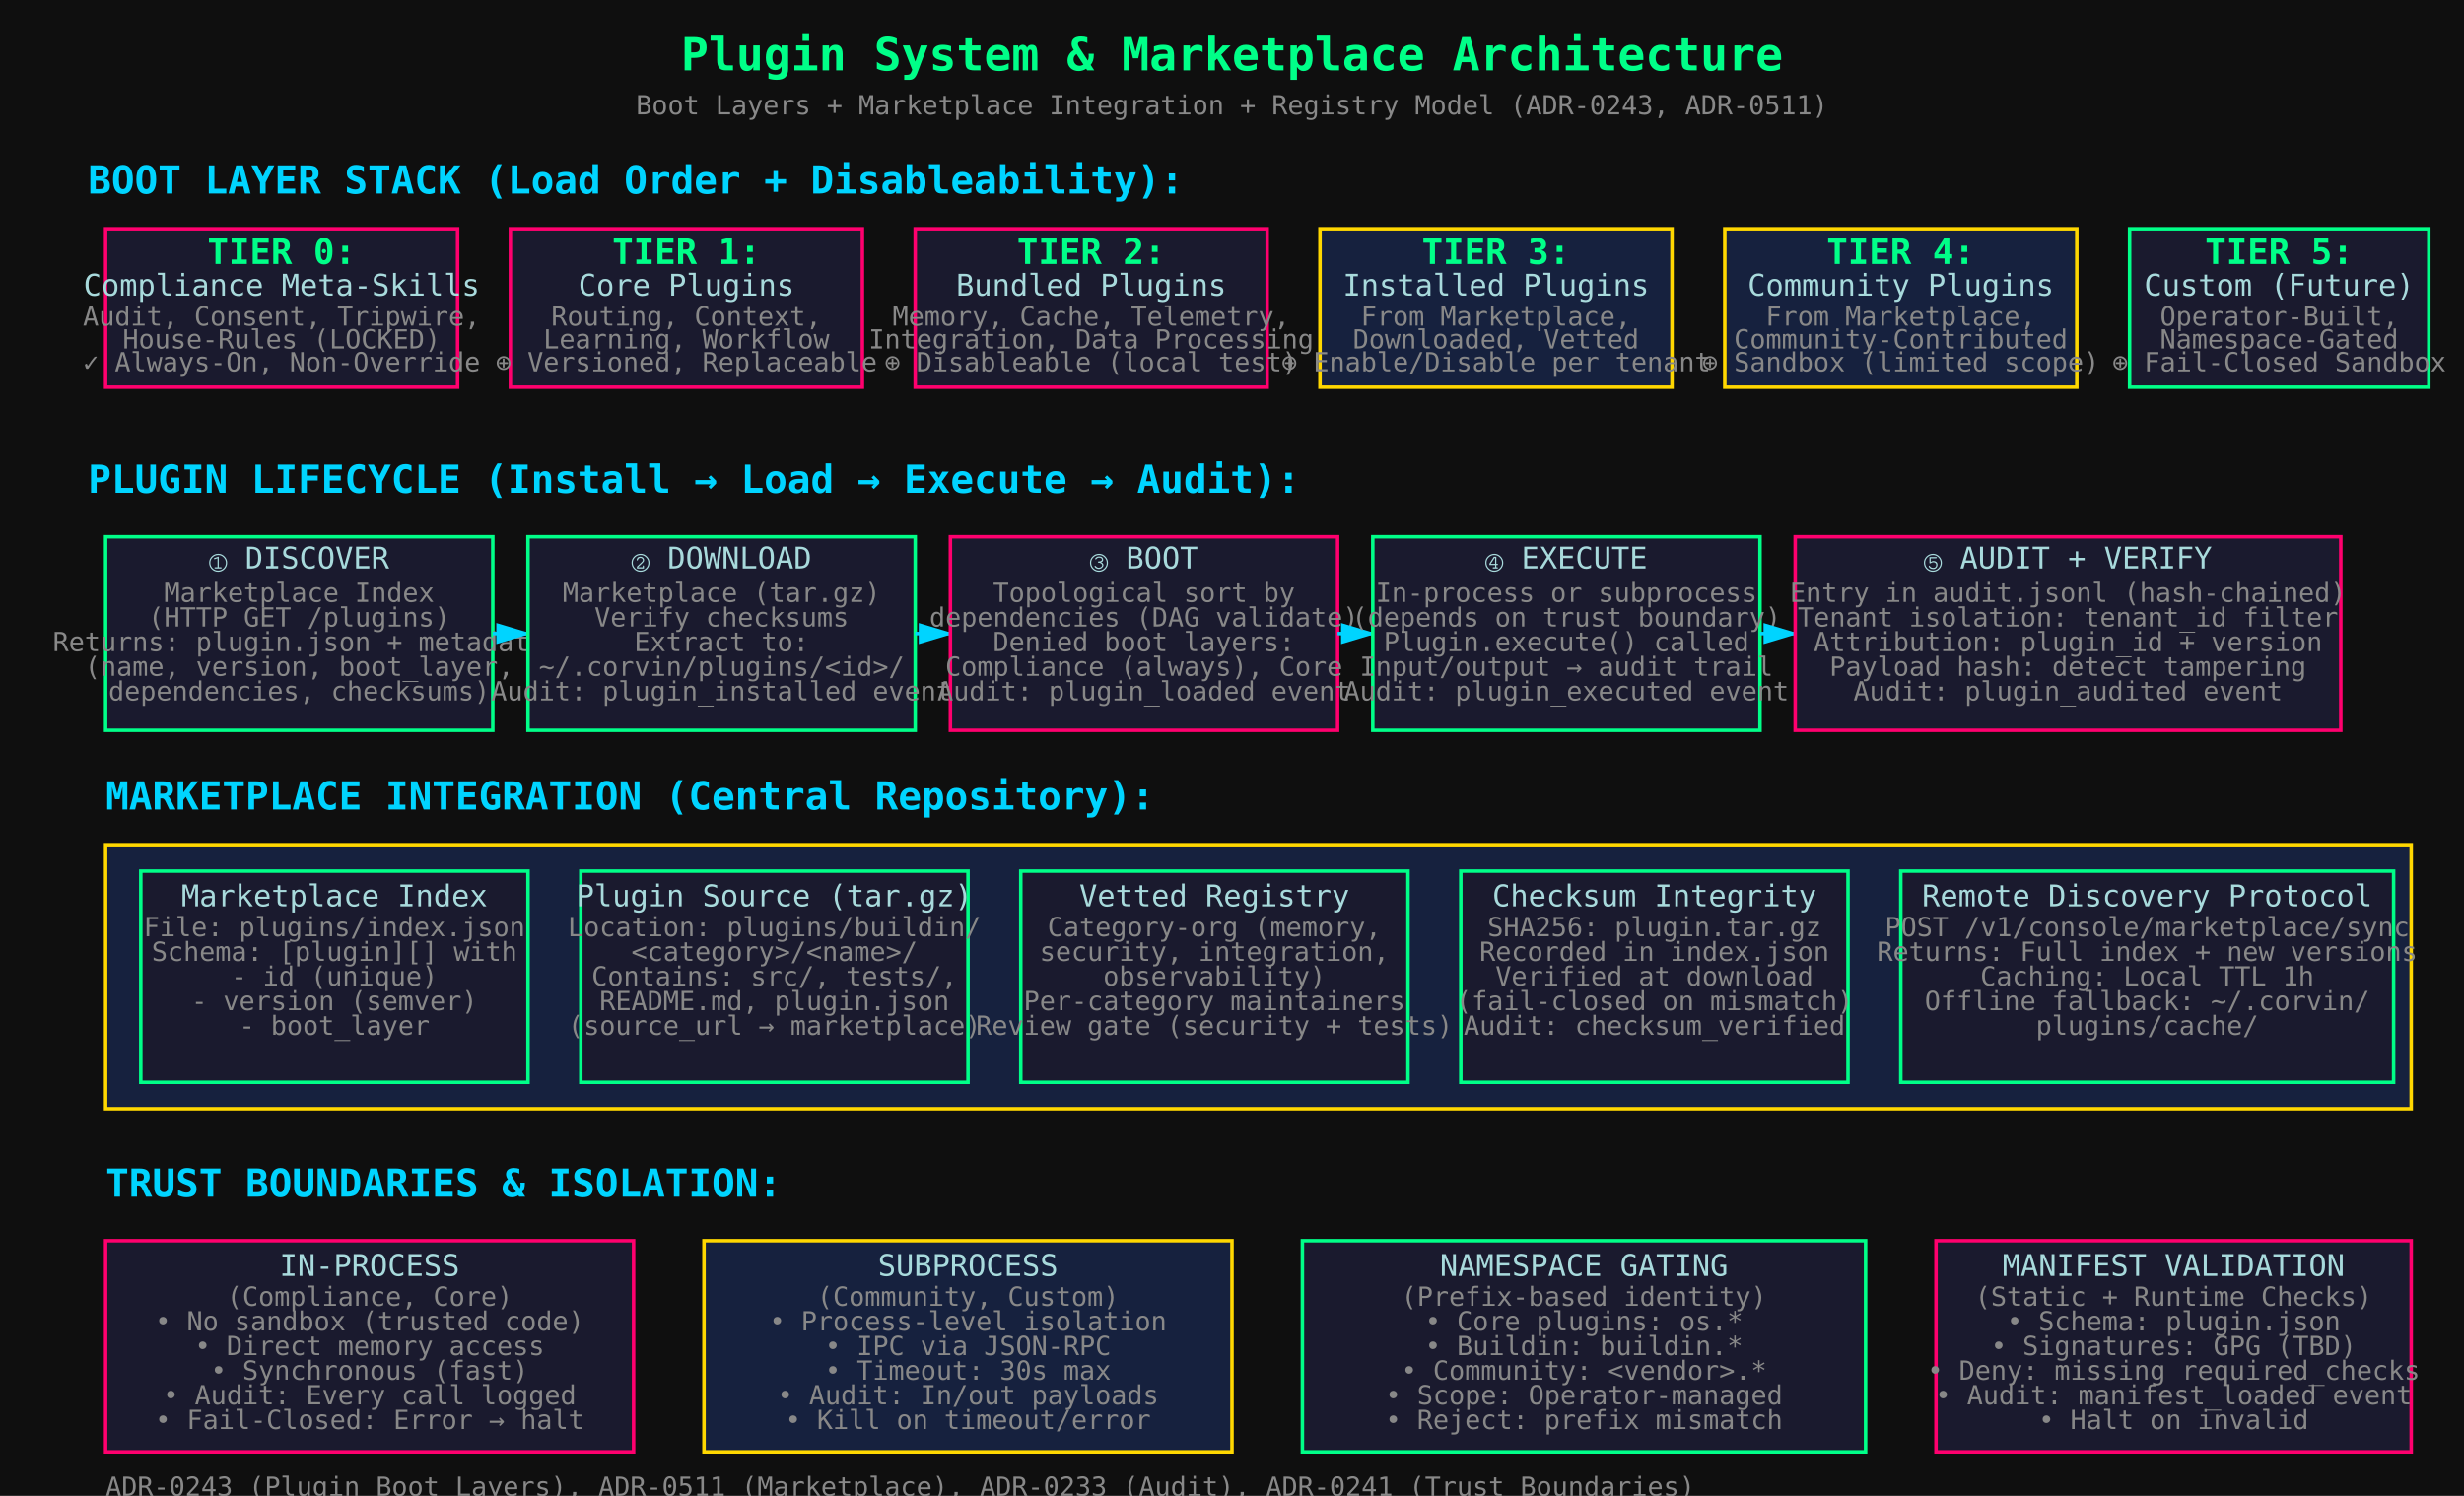
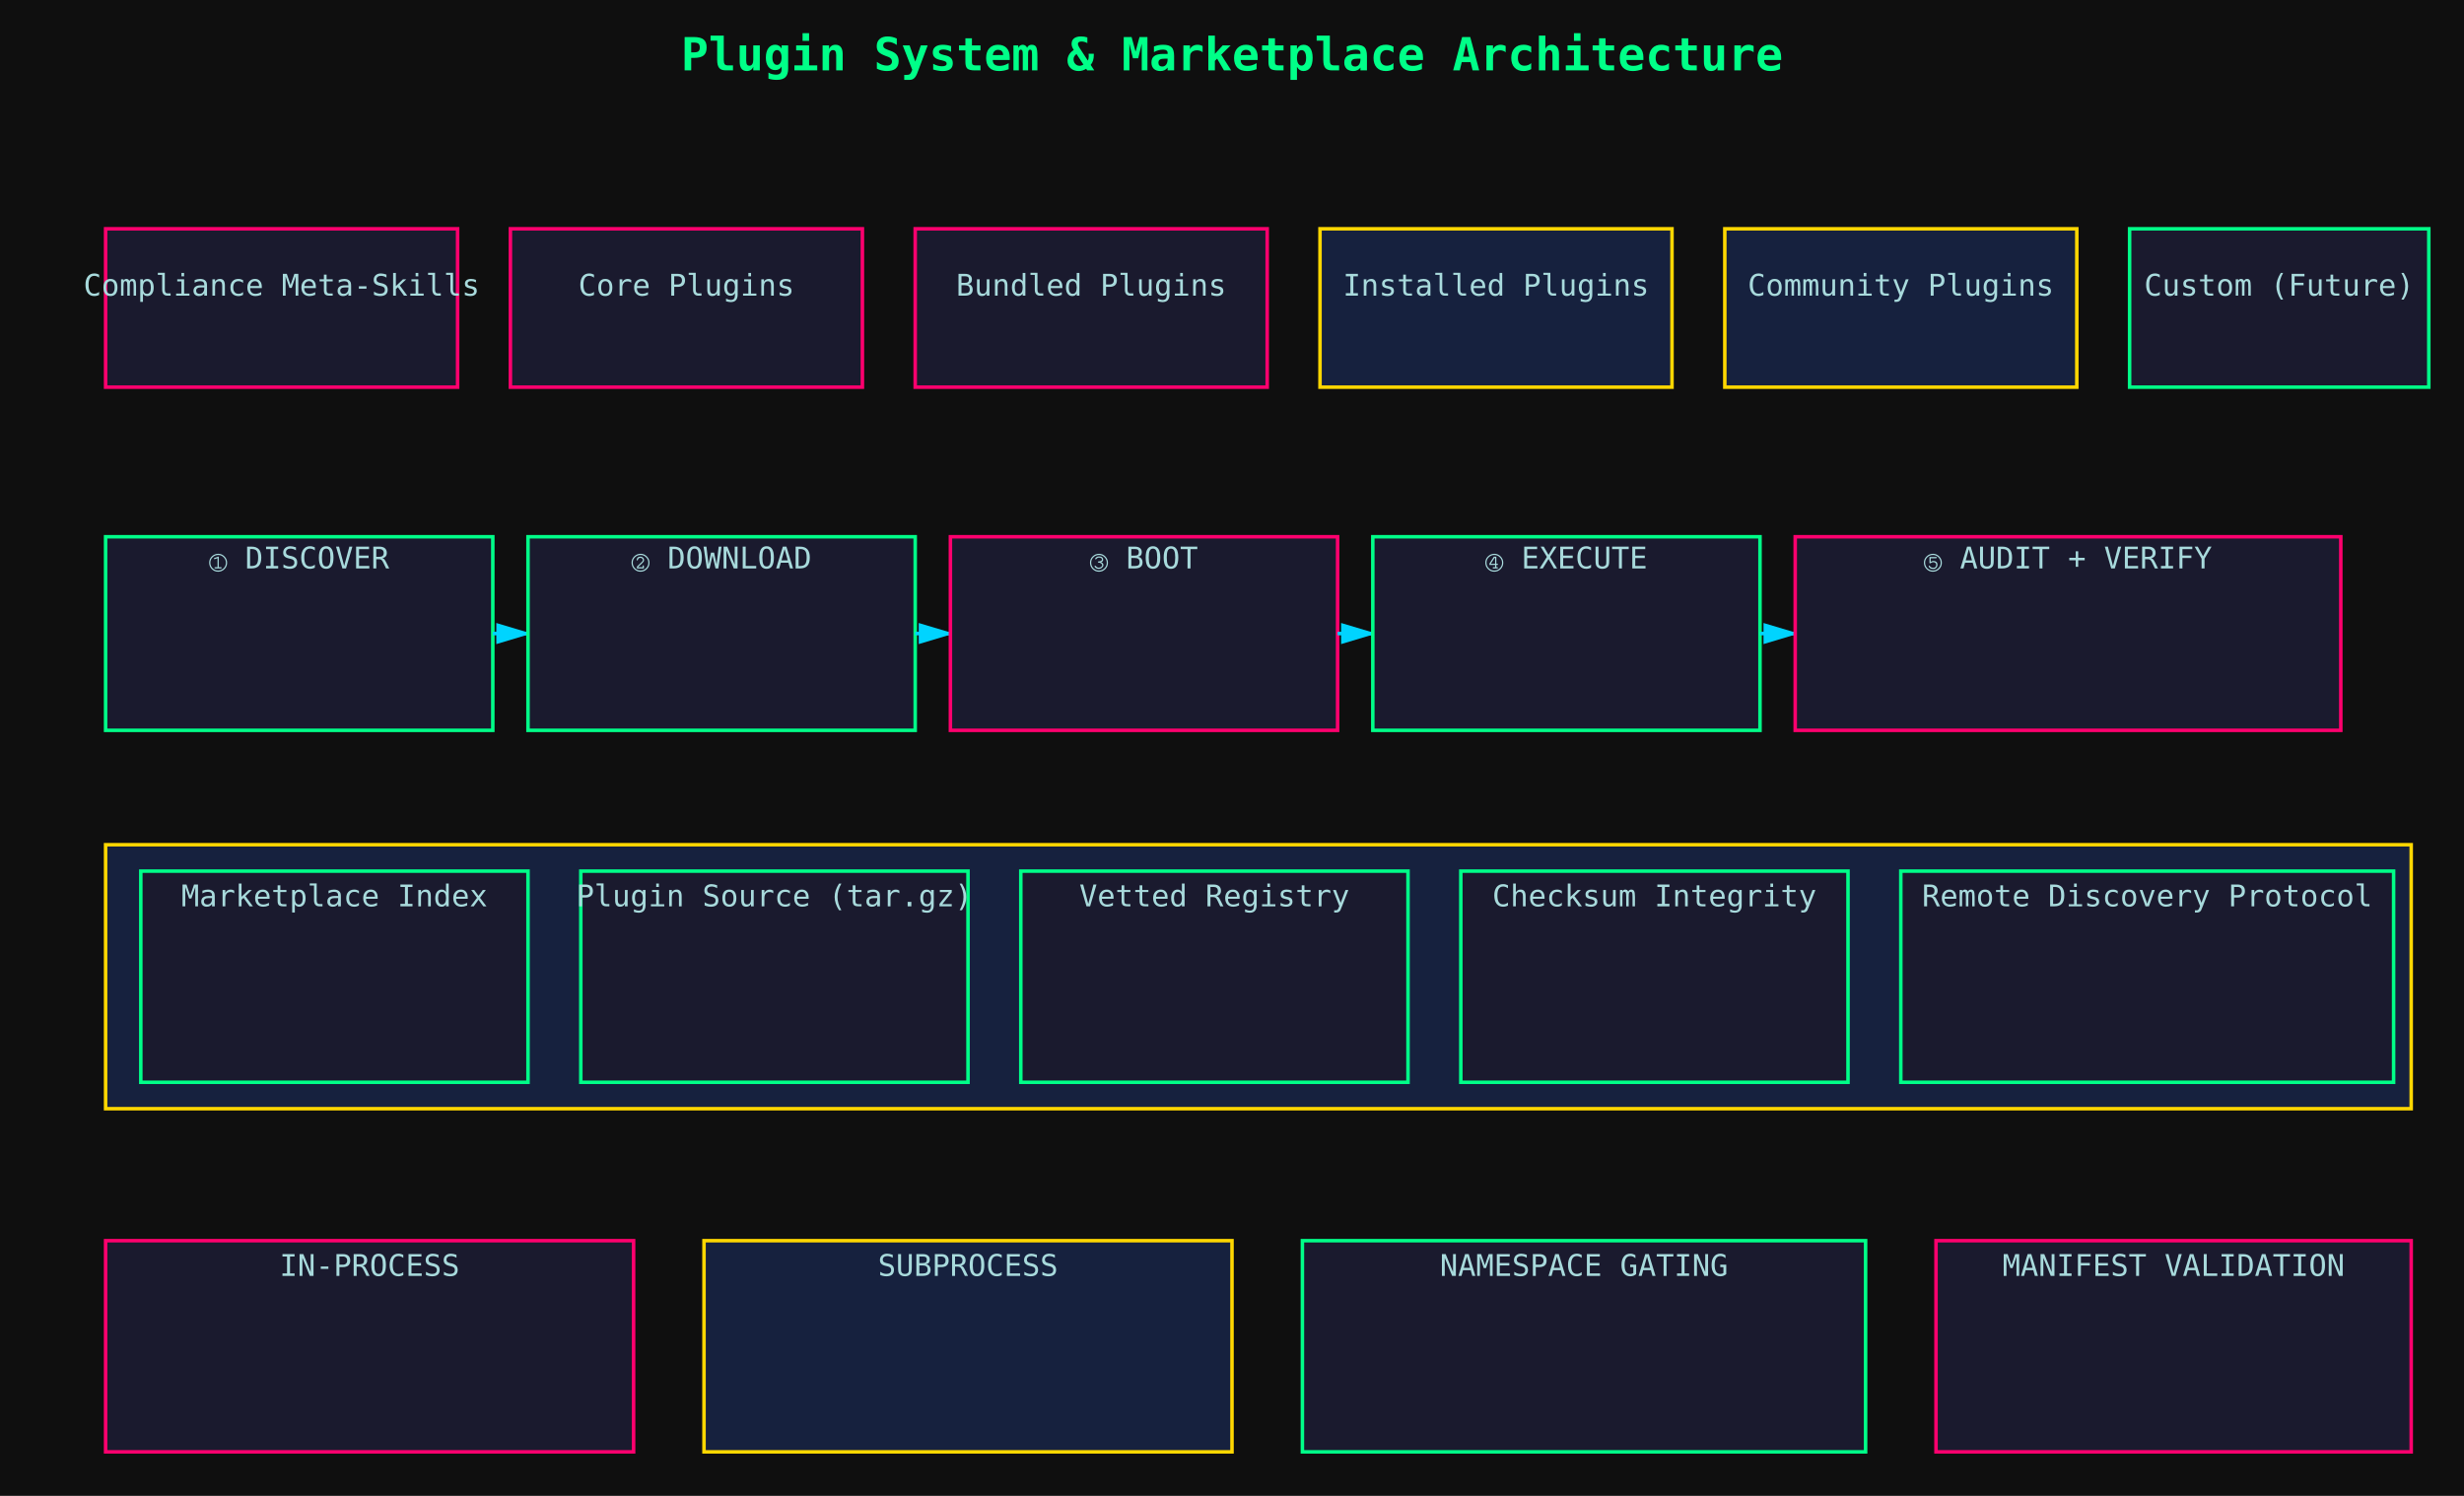
<svg xmlns="http://www.w3.org/2000/svg" viewBox="0 0 1400 850">
  <defs>
    <style>
      .bg { fill: #0f0f0f; }
      .title { font-size: 26px; font-weight: bold; fill: #00ff88; font-family: monospace; }
      .subtitle { font-size: 22px; font-weight: bold; fill: #00d4ff; font-family: monospace; }
      .label { font-size: 17px; fill: #a8dadc; font-family: monospace; }
      .desc { font-size: 15px; fill: #888; font-family: monospace; }
      .plugin-box { fill: #1a1a2e; stroke: #00ff88; stroke-width: 2; }
      .market-box { fill: #16213e; stroke: #ffd700; stroke-width: 2; }
      .boot-box { fill: #1a1a2e; stroke: #ff006e; stroke-width: 2; }
      .arrow { stroke: #00d4ff; stroke-width: 2; fill: none; marker-end: url(#arrowhead); }
      .arrow-market { stroke: #ffd700; stroke-width: 2; fill: none; marker-end: url(#arrowhead-market); }
      .number { font-size: 20px; font-weight: bold; fill: #00ff88; font-family: monospace; }
    </style>
    <marker id="arrowhead" markerWidth="10" markerHeight="10" refX="9" refY="3" orient="auto">
      <polygon points="0 0, 10 3, 0 6" fill="#00d4ff" />
    </marker>
    <marker id="arrowhead-market" markerWidth="10" markerHeight="10" refX="9" refY="3" orient="auto">
      <polygon points="0 0, 10 3, 0 6" fill="#ffd700" />
    </marker>
  </defs>
  <rect class="bg" width="1400" height="850" />
  <text x="700" y="40" class="title" text-anchor="middle">Plugin System &amp; Marketplace Architecture</text>
-   <text x="700" y="65" class="desc" text-anchor="middle">Boot Layers + Marketplace Integration + Registry Model (ADR-0243, ADR-0511)</text>
-   <text x="50" y="110" class="subtitle">BOOT LAYER STACK (Load Order + Disableability):</text>
  <g id="boot-layers">
    <rect class="boot-box" x="60" y="130" width="200" height="90" />
-     <text x="160" y="150" class="number" text-anchor="middle">TIER 0:</text>
    <text x="160" y="168" class="label" text-anchor="middle">Compliance Meta-Skills</text>
-     <text x="160" y="185" class="desc" text-anchor="middle">Audit, Consent, Tripwire,</text>
-     <text x="160" y="198" class="desc" text-anchor="middle">House-Rules (LOCKED)</text>
-     <text x="160" y="211" class="desc" text-anchor="middle">✓ Always-On, Non-Override</text>
    <rect class="boot-box" x="290" y="130" width="200" height="90" />
-     <text x="390" y="150" class="number" text-anchor="middle">TIER 1:</text>
    <text x="390" y="168" class="label" text-anchor="middle">Core Plugins</text>
-     <text x="390" y="185" class="desc" text-anchor="middle">Routing, Context,</text>
-     <text x="390" y="198" class="desc" text-anchor="middle">Learning, Workflow</text>
-     <text x="390" y="211" class="desc" text-anchor="middle">⊕ Versioned, Replaceable</text>
    <rect class="boot-box" x="520" y="130" width="200" height="90" />
-     <text x="620" y="150" class="number" text-anchor="middle">TIER 2:</text>
    <text x="620" y="168" class="label" text-anchor="middle">Bundled Plugins</text>
-     <text x="620" y="185" class="desc" text-anchor="middle">Memory, Cache, Telemetry,</text>
-     <text x="620" y="198" class="desc" text-anchor="middle">Integration, Data Processing</text>
-     <text x="620" y="211" class="desc" text-anchor="middle">⊕ Disableable (local test)</text>
    <rect class="market-box" x="750" y="130" width="200" height="90" />
-     <text x="850" y="150" class="number" text-anchor="middle">TIER 3:</text>
    <text x="850" y="168" class="label" text-anchor="middle">Installed Plugins</text>
-     <text x="850" y="185" class="desc" text-anchor="middle">From Marketplace,</text>
-     <text x="850" y="198" class="desc" text-anchor="middle">Downloaded, Vetted</text>
-     <text x="850" y="211" class="desc" text-anchor="middle">⊕ Enable/Disable per tenant</text>
    <rect class="market-box" x="980" y="130" width="200" height="90" />
-     <text x="1080" y="150" class="number" text-anchor="middle">TIER 4:</text>
    <text x="1080" y="168" class="label" text-anchor="middle">Community Plugins</text>
-     <text x="1080" y="185" class="desc" text-anchor="middle">From Marketplace,</text>
-     <text x="1080" y="198" class="desc" text-anchor="middle">Community-Contributed</text>
-     <text x="1080" y="211" class="desc" text-anchor="middle">⊕ Sandbox (limited scope)</text>
    <rect class="plugin-box" x="1210" y="130" width="170" height="90" />
-     <text x="1295" y="150" class="number" text-anchor="middle">TIER 5:</text>
    <text x="1295" y="168" class="label" text-anchor="middle">Custom (Future)</text>
-     <text x="1295" y="185" class="desc" text-anchor="middle">Operator-Built,</text>
-     <text x="1295" y="198" class="desc" text-anchor="middle">Namespace-Gated</text>
-     <text x="1295" y="211" class="desc" text-anchor="middle">⊕ Fail-Closed Sandbox</text>
  </g>
-   <text x="50" y="280" class="subtitle">PLUGIN LIFECYCLE (Install → Load → Execute → Audit):</text>
  <g id="lifecycle">
    <rect class="plugin-box" x="60" y="305" width="220" height="110" />
    <text x="170" y="323" class="label" text-anchor="middle">① DISCOVER</text>
-     <text x="170" y="342" class="desc" text-anchor="middle">Marketplace Index</text>
-     <text x="170" y="356" class="desc" text-anchor="middle">(HTTP GET /plugins)</text>
-     <text x="170" y="370" class="desc" text-anchor="middle">Returns: plugin.json + metadata</text>
-     <text x="170" y="384" class="desc" text-anchor="middle">(name, version, boot_layer,</text>
-     <text x="170" y="398" class="desc" text-anchor="middle">dependencies, checksums)</text>
    <path class="arrow" d="M 280 360 L 300 360" />
    <rect class="plugin-box" x="300" y="305" width="220" height="110" />
    <text x="410" y="323" class="label" text-anchor="middle">② DOWNLOAD</text>
-     <text x="410" y="342" class="desc" text-anchor="middle">Marketplace (tar.gz)</text>
-     <text x="410" y="356" class="desc" text-anchor="middle">Verify checksums</text>
-     <text x="410" y="370" class="desc" text-anchor="middle">Extract to:</text>
-     <text x="410" y="384" class="desc" text-anchor="middle">~/.corvin/plugins/&lt;id&gt;/</text>
-     <text x="410" y="398" class="desc" text-anchor="middle">Audit: plugin_installed event</text>
    <path class="arrow" d="M 520 360 L 540 360" />
    <rect class="boot-box" x="540" y="305" width="220" height="110" />
    <text x="650" y="323" class="label" text-anchor="middle">③ BOOT</text>
-     <text x="650" y="342" class="desc" text-anchor="middle">Topological sort by</text>
-     <text x="650" y="356" class="desc" text-anchor="middle">dependencies (DAG validate)</text>
-     <text x="650" y="370" class="desc" text-anchor="middle">Denied boot layers:</text>
-     <text x="650" y="384" class="desc" text-anchor="middle">Compliance (always), Core</text>
-     <text x="650" y="398" class="desc" text-anchor="middle">Audit: plugin_loaded event</text>
    <path class="arrow" d="M 760 360 L 780 360" />
    <rect class="plugin-box" x="780" y="305" width="220" height="110" />
    <text x="890" y="323" class="label" text-anchor="middle">④ EXECUTE</text>
-     <text x="890" y="342" class="desc" text-anchor="middle">In-process or subprocess</text>
-     <text x="890" y="356" class="desc" text-anchor="middle">(depends on trust boundary)</text>
-     <text x="890" y="370" class="desc" text-anchor="middle">Plugin.execute() called</text>
-     <text x="890" y="384" class="desc" text-anchor="middle">Input/output → audit trail</text>
-     <text x="890" y="398" class="desc" text-anchor="middle">Audit: plugin_executed event</text>
    <path class="arrow" d="M 1000 360 L 1020 360" />
    <rect class="boot-box" x="1020" y="305" width="310" height="110" />
    <text x="1175" y="323" class="label" text-anchor="middle">⑤ AUDIT + VERIFY</text>
-     <text x="1175" y="342" class="desc" text-anchor="middle">Entry in audit.jsonl (hash-chained)</text>
-     <text x="1175" y="356" class="desc" text-anchor="middle">Tenant isolation: tenant_id filter</text>
-     <text x="1175" y="370" class="desc" text-anchor="middle">Attribution: plugin_id + version</text>
-     <text x="1175" y="384" class="desc" text-anchor="middle">Payload hash: detect tampering</text>
-     <text x="1175" y="398" class="desc" text-anchor="middle">Audit: plugin_audited event</text>
  </g>
-   <text x="60" y="460" class="subtitle">MARKETPLACE INTEGRATION (Central Repository):</text>
  <g id="marketplace">
    <rect class="market-box" x="60" y="480" width="1310" height="150" />
    <rect class="plugin-box" x="80" y="495" width="220" height="120" />
    <text x="190" y="515" class="label" text-anchor="middle">Marketplace Index</text>
-     <text x="190" y="532" class="desc" text-anchor="middle">File: plugins/index.json</text>
-     <text x="190" y="546" class="desc" text-anchor="middle">Schema: [plugin][] with</text>
-     <text x="190" y="560" class="desc" text-anchor="middle">- id (unique)</text>
-     <text x="190" y="574" class="desc" text-anchor="middle">- version (semver)</text>
-     <text x="190" y="588" class="desc" text-anchor="middle">- boot_layer</text>
    <rect class="plugin-box" x="330" y="495" width="220" height="120" />
    <text x="440" y="515" class="label" text-anchor="middle">Plugin Source (tar.gz)</text>
-     <text x="440" y="532" class="desc" text-anchor="middle">Location: plugins/buildin/</text>
-     <text x="440" y="546" class="desc" text-anchor="middle">&lt;category&gt;/&lt;name&gt;/</text>
-     <text x="440" y="560" class="desc" text-anchor="middle">Contains: src/, tests/,</text>
-     <text x="440" y="574" class="desc" text-anchor="middle">README.md, plugin.json</text>
-     <text x="440" y="588" class="desc" text-anchor="middle">(source_url → marketplace)</text>
    <rect class="plugin-box" x="580" y="495" width="220" height="120" />
    <text x="690" y="515" class="label" text-anchor="middle">Vetted Registry</text>
-     <text x="690" y="532" class="desc" text-anchor="middle">Category-org (memory,</text>
-     <text x="690" y="546" class="desc" text-anchor="middle">security, integration,</text>
-     <text x="690" y="560" class="desc" text-anchor="middle">observability)</text>
-     <text x="690" y="574" class="desc" text-anchor="middle">Per-category maintainers</text>
-     <text x="690" y="588" class="desc" text-anchor="middle">Review gate (security + tests)</text>
    <rect class="plugin-box" x="830" y="495" width="220" height="120" />
    <text x="940" y="515" class="label" text-anchor="middle">Checksum Integrity</text>
-     <text x="940" y="532" class="desc" text-anchor="middle">SHA256: plugin.tar.gz</text>
-     <text x="940" y="546" class="desc" text-anchor="middle">Recorded in index.json</text>
-     <text x="940" y="560" class="desc" text-anchor="middle">Verified at download</text>
-     <text x="940" y="574" class="desc" text-anchor="middle">(fail-closed on mismatch)</text>
-     <text x="940" y="588" class="desc" text-anchor="middle">Audit: checksum_verified</text>
    <rect class="plugin-box" x="1080" y="495" width="280" height="120" />
    <text x="1220" y="515" class="label" text-anchor="middle">Remote Discovery Protocol</text>
-     <text x="1220" y="532" class="desc" text-anchor="middle">POST /v1/console/marketplace/sync</text>
-     <text x="1220" y="546" class="desc" text-anchor="middle">Returns: Full index + new versions</text>
-     <text x="1220" y="560" class="desc" text-anchor="middle">Caching: Local TTL 1h</text>
-     <text x="1220" y="574" class="desc" text-anchor="middle">Offline fallback: ~/.corvin/</text>
-     <text x="1220" y="588" class="desc" text-anchor="middle">plugins/cache/</text>
  </g>
-   <text x="60" y="680" class="subtitle">TRUST BOUNDARIES &amp; ISOLATION:</text>
  <g id="trust">
    <rect class="boot-box" x="60" y="705" width="300" height="120" />
    <text x="210" y="725" class="label" text-anchor="middle">IN-PROCESS</text>
-     <text x="210" y="742" class="desc" text-anchor="middle">(Compliance, Core)</text>
-     <text x="210" y="756" class="desc" text-anchor="middle">• No sandbox (trusted code)</text>
-     <text x="210" y="770" class="desc" text-anchor="middle">• Direct memory access</text>
-     <text x="210" y="784" class="desc" text-anchor="middle">• Synchronous (fast)</text>
-     <text x="210" y="798" class="desc" text-anchor="middle">• Audit: Every call logged</text>
-     <text x="210" y="812" class="desc" text-anchor="middle">• Fail-Closed: Error → halt</text>
    <rect class="market-box" x="400" y="705" width="300" height="120" />
    <text x="550" y="725" class="label" text-anchor="middle">SUBPROCESS</text>
-     <text x="550" y="742" class="desc" text-anchor="middle">(Community, Custom)</text>
-     <text x="550" y="756" class="desc" text-anchor="middle">• Process-level isolation</text>
-     <text x="550" y="770" class="desc" text-anchor="middle">• IPC via JSON-RPC</text>
-     <text x="550" y="784" class="desc" text-anchor="middle">• Timeout: 30s max</text>
-     <text x="550" y="798" class="desc" text-anchor="middle">• Audit: In/out payloads</text>
-     <text x="550" y="812" class="desc" text-anchor="middle">• Kill on timeout/error</text>
    <rect class="plugin-box" x="740" y="705" width="320" height="120" />
    <text x="900" y="725" class="label" text-anchor="middle">NAMESPACE GATING</text>
-     <text x="900" y="742" class="desc" text-anchor="middle">(Prefix-based identity)</text>
-     <text x="900" y="756" class="desc" text-anchor="middle">• Core plugins: os.*</text>
-     <text x="900" y="770" class="desc" text-anchor="middle">• Buildin: buildin.*</text>
-     <text x="900" y="784" class="desc" text-anchor="middle">• Community: &lt;vendor&gt;.*</text>
-     <text x="900" y="798" class="desc" text-anchor="middle">• Scope: Operator-managed</text>
-     <text x="900" y="812" class="desc" text-anchor="middle">• Reject: prefix mismatch</text>
    <rect class="boot-box" x="1100" y="705" width="270" height="120" />
    <text x="1235" y="725" class="label" text-anchor="middle">MANIFEST VALIDATION</text>
-     <text x="1235" y="742" class="desc" text-anchor="middle">(Static + Runtime Checks)</text>
-     <text x="1235" y="756" class="desc" text-anchor="middle">• Schema: plugin.json</text>
-     <text x="1235" y="770" class="desc" text-anchor="middle">• Signatures: GPG (TBD)</text>
-     <text x="1235" y="784" class="desc" text-anchor="middle">• Deny: missing required_checks</text>
-     <text x="1235" y="798" class="desc" text-anchor="middle">• Audit: manifest_loaded event</text>
-     <text x="1235" y="812" class="desc" text-anchor="middle">• Halt on invalid</text>
  </g>
-   <text x="60" y="850" class="desc">ADR-0243 (Plugin Boot Layers), ADR-0511 (Marketplace), ADR-0233 (Audit), ADR-0241 (Trust Boundaries)</text>
</svg>
